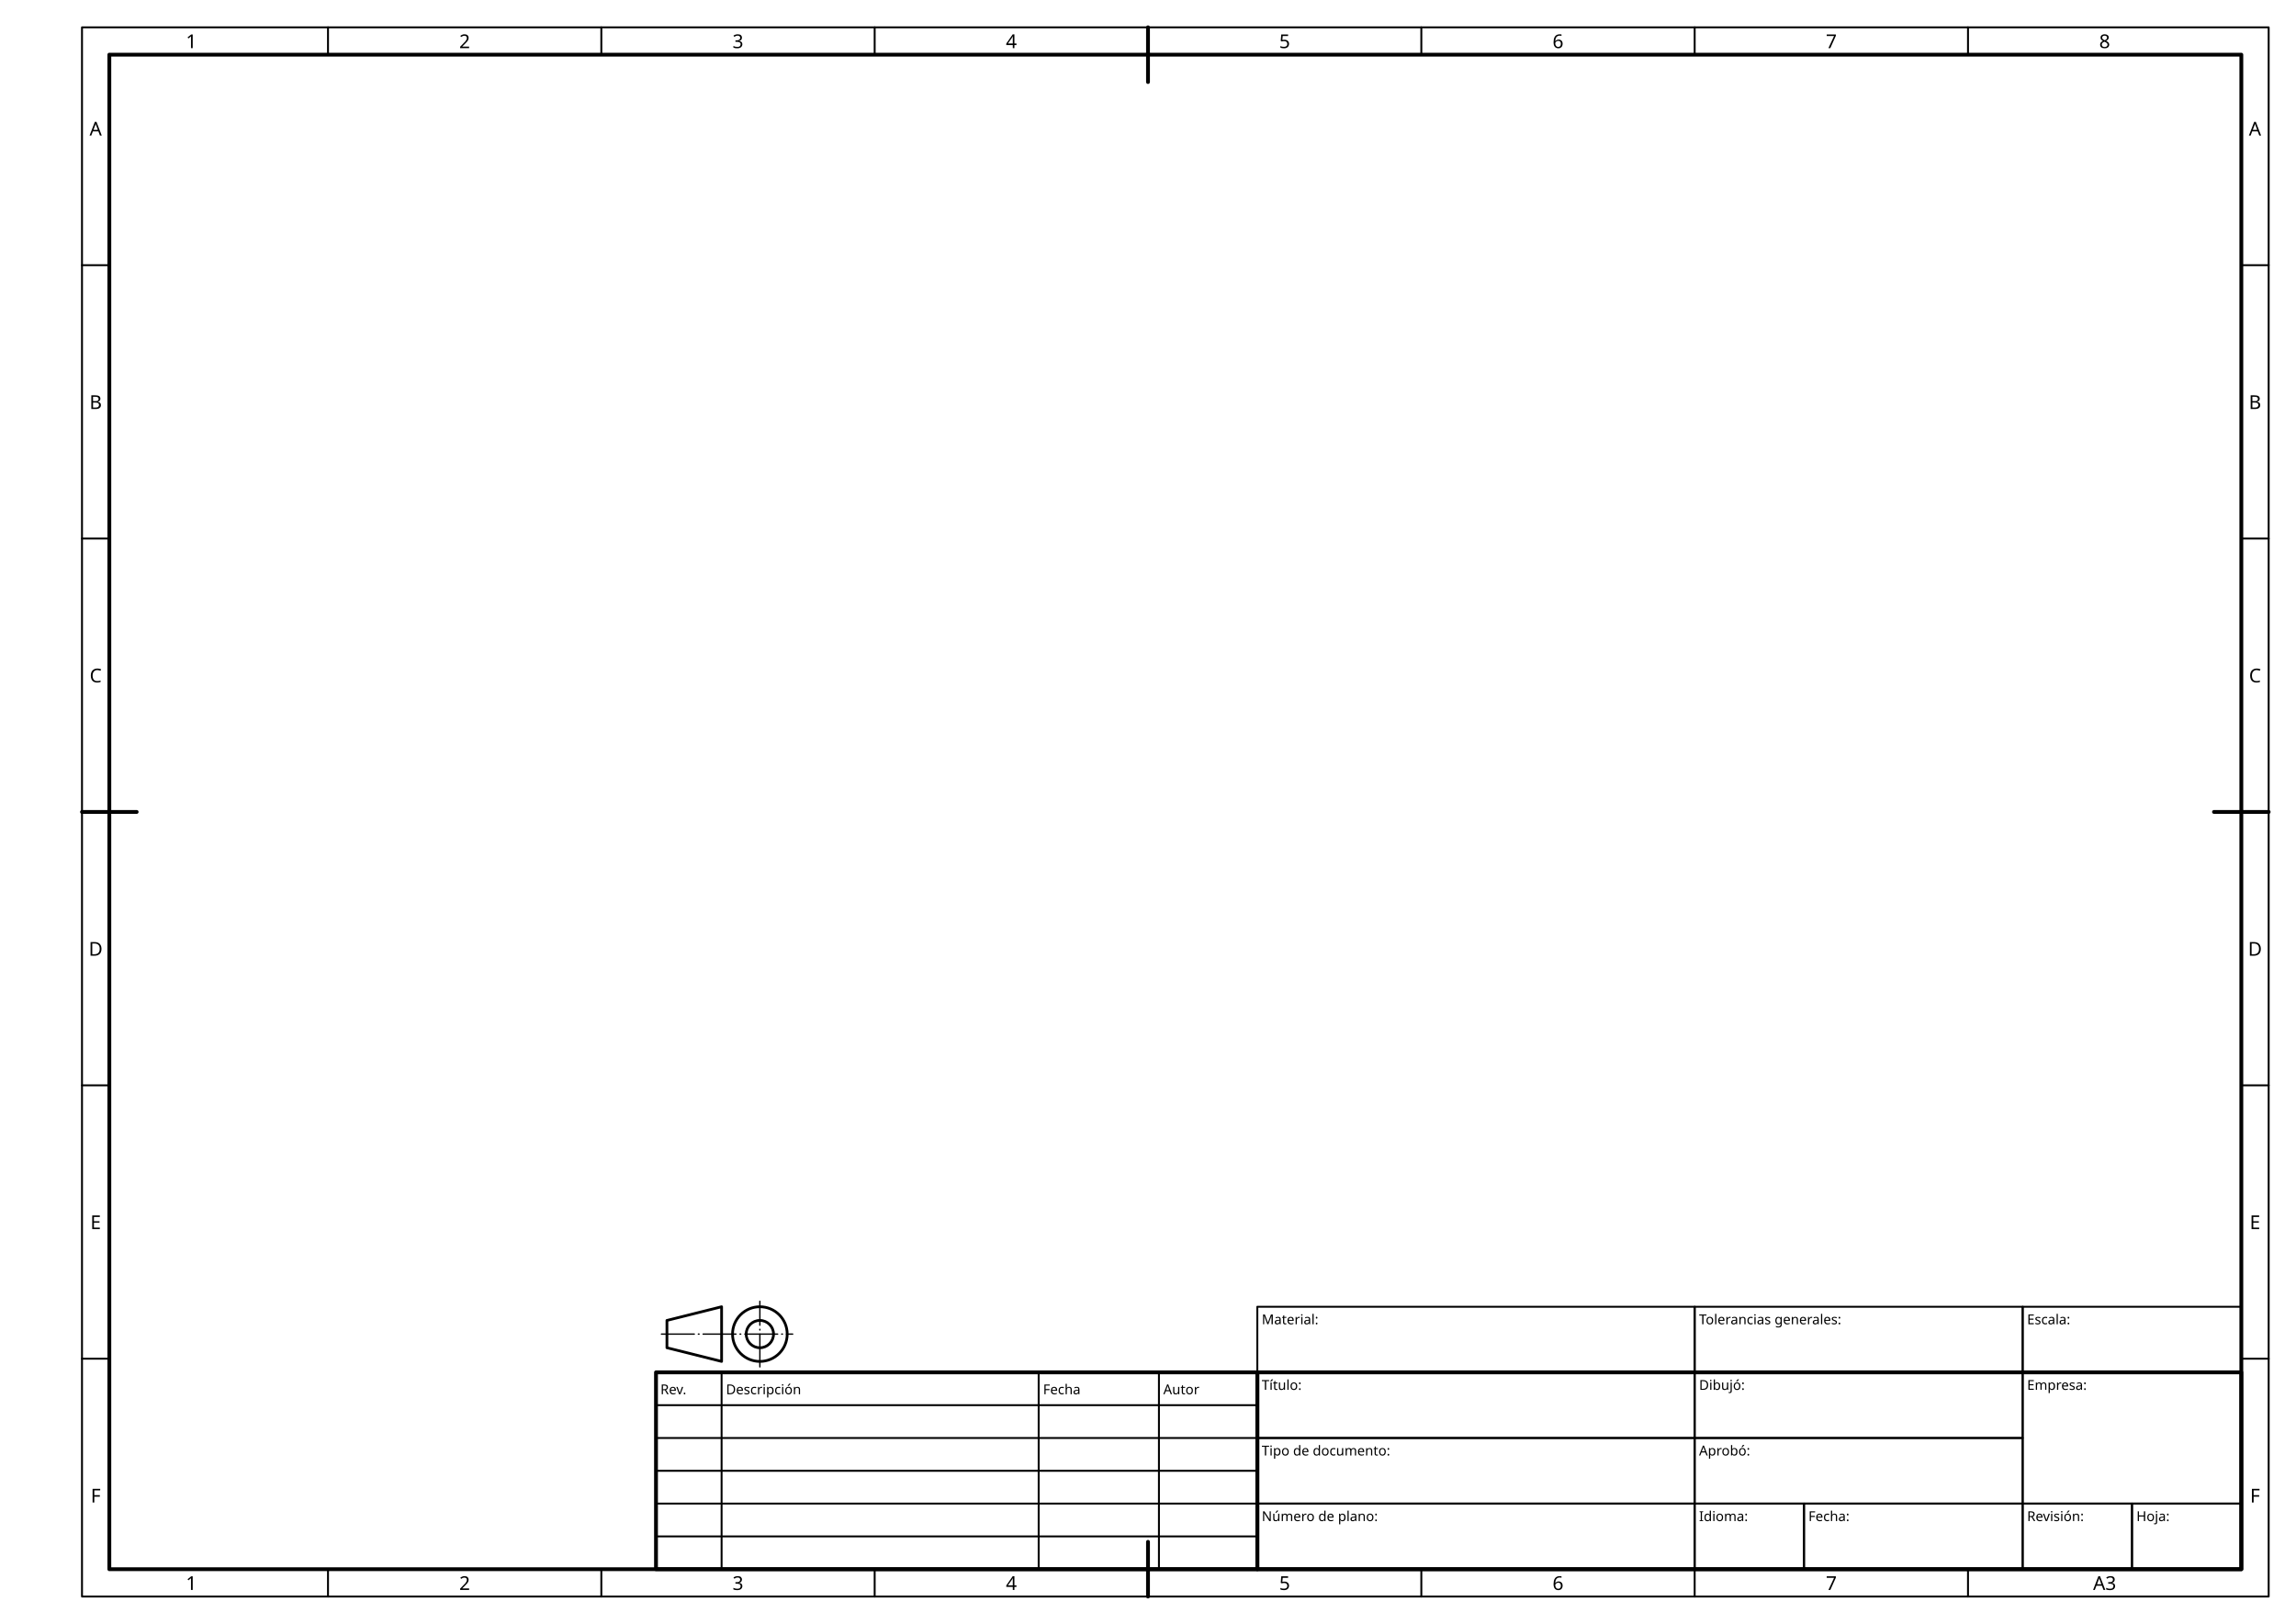
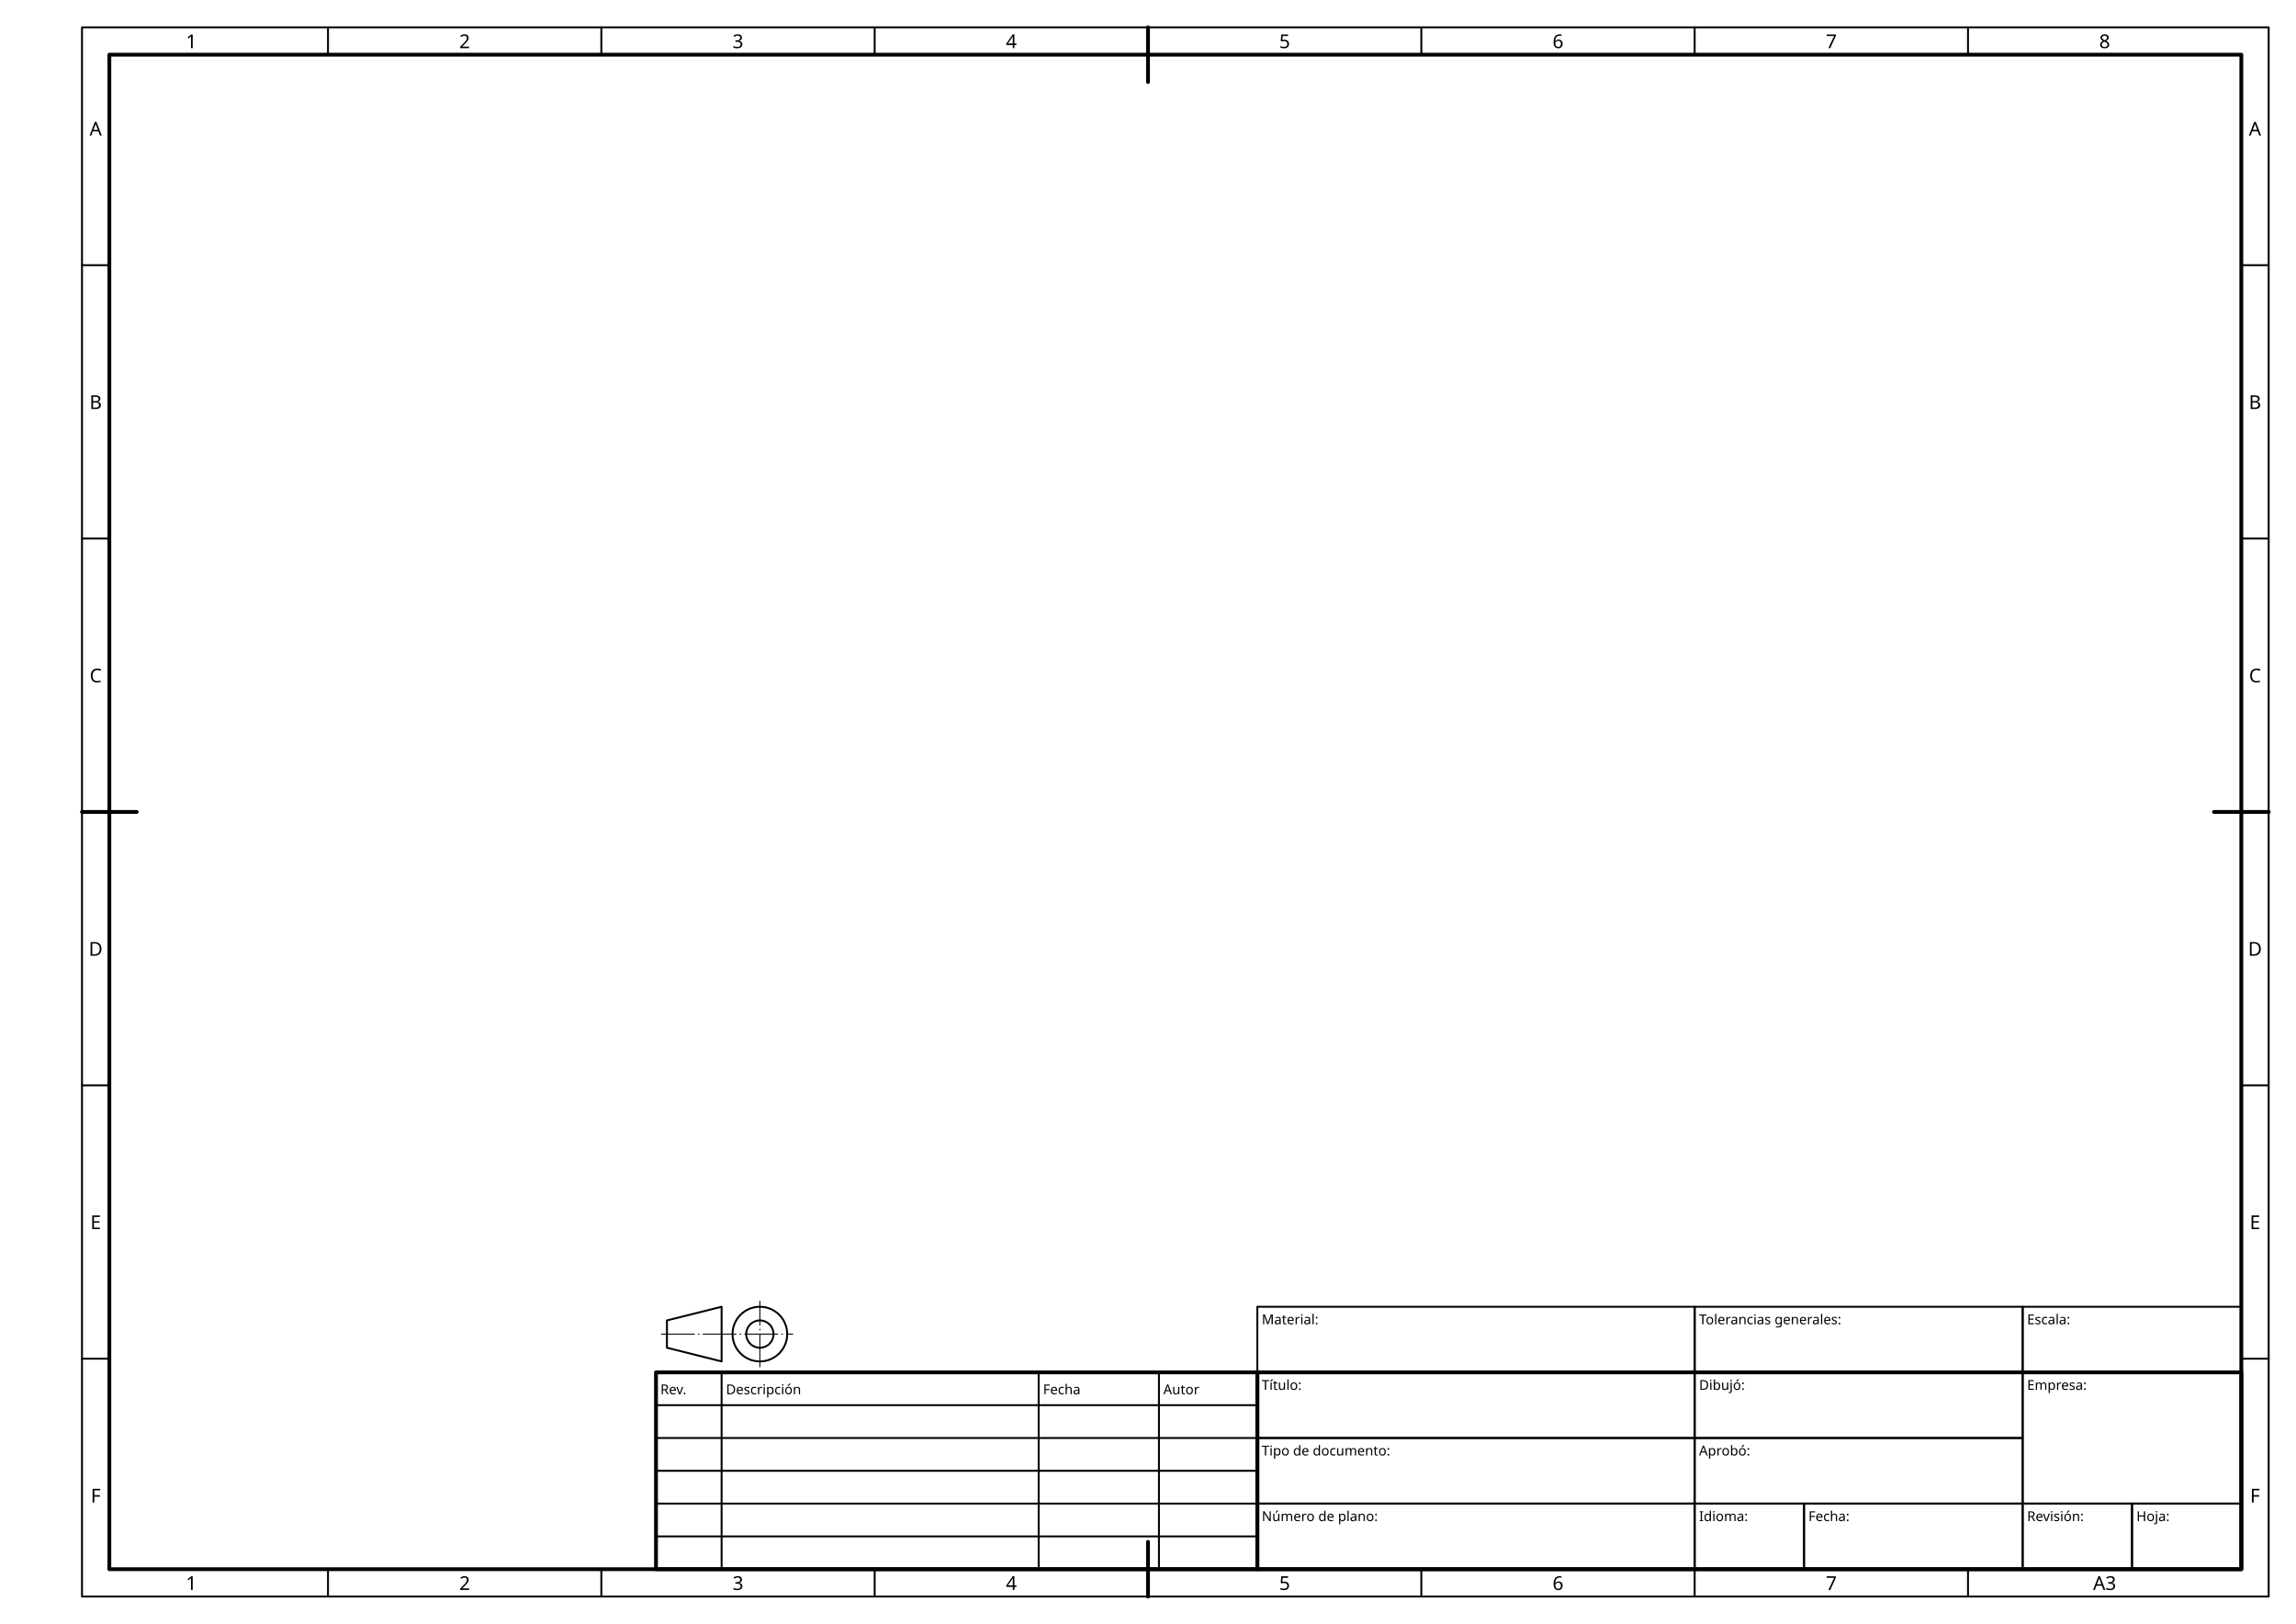
<svg xmlns="http://www.w3.org/2000/svg" xmlns:ns1="https://www.freecad.org/wiki/index.php?title=Svg_Namespace" width="420mm" height="297mm" viewBox="0 0 420 297" version="1.1" id="svg">
  <rect id="drawing_space_frame" x="20" y="10" width="390" height="277" style="fill:none;stroke:#000000;stroke-width:0.7;stroke-linecap:round;stroke-linejoin:round" />
  <g id="centring_marks" style="fill:none;stroke:#000000;stroke-width:0.7;stroke-linecap:round">
    <path id="top_centering" d="m 210,5 v 10" />
    <path id="right_centering" d="m 415,148.5 h -10" />
    <path id="bottom_centering" d="m 210,292 v -10" />
    <path id="left_centering" d="m 15,148.5 h 10" />
  </g>
  <g id="grid_reference_system">
    <g id="grid_reference_borders" style="fill:none;stroke:#000000;stroke-width:0.35;stroke-linecap:round;stroke-linejoin:round">
      <rect id="grid_reference_border" x="15" y="5" width="400" height="287" />
      <path id="upper_border_1" d="m 60,5 v 5" />
      <path id="upper_border_2" d="m 110,5 v 5" />
      <path id="upper_border_3" d="m 160,5 v 5" />
      <path id="upper_border_5" d="m 260,5 v 5" />
      <path id="upper_border_6" d="m 310,5 v 5" />
      <path id="upper_border_7" d="m 360,5 v 5" />
      <path id="right_border_1" d="m 415,48.5 h -5" />
      <path id="right_border_2" d="m 415,98.5 h -5" />
      <path id="right_border_4" d="m 415,198.5 h -5" />
      <path id="right_border_5" d="m 415,248.5 h -5" />
      <path id="lower_border_1" d="m 60,292 v -5" />
      <path id="lower_border_2" d="m 110,292 v -5" />
      <path id="lower_border_3" d="m 160,292 v -5" />
      <path id="lower_border_5" d="m 260,292 v -5" />
      <path id="lower_border_6" d="m 310,292 v -5" />
      <path id="lower_border_7" d="m 360,292 v -5" />
      <path id="left_border_1" d="m 15,48.5 h 5" />
      <path id="left_border_2" d="m 15,98.5 h 5" />
      <path id="left_border_4" d="m 15,198.5 h 5" />
      <path id="left_border_5" d="m 15,248.5 h 5" />
    </g>
    <g id="grid_reference_markers" style="font-size:3.5px;font-family:osifont;text-align:center;text-anchor:middle;fill:#000000;stroke:none">
      <text id="upper_marker_1" x="35" y="8.8">1</text>
      <text id="upper_marker_2" x="85" y="8.8">2</text>
      <text id="upper_marker_3" x="135" y="8.8">3</text>
      <text id="upper_marker_4" x="185" y="8.8">4</text>
      <text id="upper_marker_5" x="235" y="8.8">5</text>
      <text id="upper_marker_6" x="285" y="8.8">6</text>
      <text id="upper_marker_7" x="335" y="8.8">7</text>
      <text id="upper_marker_8" x="385" y="8.8">8</text>
      <text id="right_marker_1" x="412.5" y="24.8">A</text>
      <text id="right_marker_2" x="412.5" y="74.8">B</text>
      <text id="right_marker_3" x="412.5" y="124.8">C</text>
      <text id="right_marker_4" x="412.5" y="174.8">D</text>
      <text id="right_marker_5" x="412.5" y="224.8">E</text>
      <text id="right_marker_6" x="412.5" y="274.8">F</text>
      <text id="lower_marker_1" x="35" y="290.8">1</text>
      <text id="lower_marker_2" x="85" y="290.8">2</text>
      <text id="lower_marker_3" x="135" y="290.8">3</text>
      <text id="lower_marker_4" x="185" y="290.8">4</text>
      <text id="lower_marker_5" x="235" y="290.8">5</text>
      <text id="lower_marker_6" x="285" y="290.8">6</text>
      <text id="lower_marker_7" x="335" y="290.8">7</text>
      <text id="lower_marker_8" x="385" y="290.8">A3</text>
      <text id="left_marker_1" x="17.5" y="24.8">A</text>
      <text id="left_marker_2" x="17.5" y="74.8">B</text>
      <text id="left_marker_3" x="17.5" y="124.8">C</text>
      <text id="left_marker_4" x="17.5" y="174.8">D</text>
      <text id="left_marker_5" x="17.5" y="224.8">E</text>
      <text id="left_marker_6" x="17.5" y="274.8">F</text>
    </g>
  </g>
  <g id="title_block_borders" style="fill:none;stroke:#000000;stroke-width:0.35;stroke-linecap:round;stroke-linejoin:round">
    <rect id="title_block_frame" x="230" y="251" width="180" height="36" style="stroke-width:0.7" />
    <rect id="legal_owner_border" x="370" y="251" width="40" height="24" />
    <rect id="identification_number_border" x="230" y="275" width="80" height="12" />
    <rect id="revision_index_border" x="370" y="275" width="20" height="12" />
    <rect id="date_of_issue_border" x="330" y="275" width="40" height="12" />
    <rect id="sheet_number_border" x="390" y="275" width="20" height="12" />
    <rect id="language_code_border" x="310" y="275" width="20" height="12" />
    <rect id="title_border" x="230" y="251" width="80" height="12" />
    <rect id="approval_person_border" x="310" y="263" width="60" height="12" />
    <rect id="creator_border" x="310" y="251" width="60" height="12" />
    <rect id="document_type_border" x="230" y="263" width="80" height="12" />
    <rect id="part_material_border" x="230" y="239" width="80" height="12" />
    <rect id="general_tolerances_border" x="310" y="239" width="60" height="12" />
    <rect id="sheet_scale_border" x="370" y="239" width="40" height="12" />
  </g>
  <g id="title_block_labels" style="font-size:2.5px;font-family:osifont;text-anchor:start;fill:#000000;stroke:none">
    <text id="legal_owner_label" x="370.8" y="254.2">Empresa:</text>
    <text id="identification_number_label" x="230.8" y="278.2">Número de plano:</text>
    <text id="revision_index_label" x="370.8" y="278.2">Revisión:</text>
    <text id="date_of_issue_label" x="330.8" y="278.2">Fecha:</text>
    <text id="sheet_number_label" x="390.8" y="278.2">Hoja:</text>
    <text id="language_code_label" x="310.8" y="278.2">Idioma:</text>
    <text id="title_label" x="230.8" y="254.2">Título:</text>
    <text id="approval_person_label" x="310.8" y="266.2">Aprobó:</text>
    <text id="creator_label" x="310.8" y="254.2">Dibujó:</text>
    <text id="document_type_label" x="230.8" y="266.2">Tipo de documento:</text>
    <text id="part_material_label" x="230.8" y="242.2">Material:</text>
    <text id="general_tolerances_label" x="310.8" y="242.2">Tolerancias generales:</text>
    <text id="sheet_scale_label" x="370.8" y="242.2">Escala:</text>
  </g>
  <g id="title_block_data_fields" style="font-size:3.5px;font-family:osifont;text-anchor:start;fill:#000000;stroke:none">
    <text id="legal_owner_1_data_field" x="390" y="259.5" ns1:editable="legal_owner_1" ns1:autofill="organization" data-maxwidth="38" style="font-size:3.0px;text-anchor:middle">
      <tspan />
    </text>
    <text id="legal_owner_2_data_field" x="390" y="263.5" ns1:editable="legal_owner_2" data-maxwidth="38" style="font-size:3.0px;text-anchor:middle">
      <tspan />
    </text>
    <text id="legal_owner_3_data_field" x="390" y="267.5" ns1:editable="legal_owner_3" data-maxwidth="38" style="font-size:3.0px;text-anchor:middle">
      <tspan />
    </text>
    <text id="legal_owner_4_data_field" x="390" y="271.5" ns1:editable="legal_owner_4" data-maxwidth="38" style="font-size:3.0px;text-anchor:middle">
      <tspan />
    </text>
    <text id="drawing_number_data_field" x="231" y="283.5" ns1:editable="drawing_number" data-maxwidth="78" style="font-size:5.0px;text-anchor:start">
      <tspan />
    </text>
    <text id="revision_index_data_field" x="380" y="283.5" ns1:editable="revision_index" data-maxwidth="18" style="font-size:5.0px;text-anchor:middle">
      <tspan />
    </text>
    <text id="date_of_issue_data_field" x="331" y="283.5" ns1:editable="date_of_issue" ns1:autofill="date" data-maxwidth="38" style="font-size:3.5px;text-anchor:start">
      <tspan />
    </text>
    <text id="sheet_number_data_field" x="400" y="283.5" ns1:editable="sheet_number" ns1:autofill="sheet" data-maxwidth="18" style="font-size:3.5px;text-anchor:middle">
      <tspan />
    </text>
    <text id="language_code_data_field" x="320" y="283.5" ns1:editable="language_code" data-maxwidth="18" style="font-size:3.5px;text-anchor:middle">
      <tspan />
    </text>
    <text id="title_data_field" x="231" y="260.8" ns1:editable="title" ns1:autofill="title" data-maxwidth="78" style="font-size:5.0px;text-anchor:start">
      <tspan />
    </text>
    <text id="approval_person_data_field" x="311" y="272.5" ns1:editable="approval_person" data-maxwidth="58" style="font-size:3.5px;text-anchor:start">
      <tspan />
    </text>
    <text id="creator_data_field" x="311" y="260.8" ns1:editable="creator" ns1:autofill="author" data-maxwidth="58" style="font-size:3.5px;text-anchor:start">
      <tspan />
    </text>
    <text id="document_type_data_field" x="231" y="272.5" ns1:editable="document_type" data-maxwidth="78" style="font-size:3.5px;text-anchor:start">
      <tspan />
    </text>
    <text id="scale_data_field" x="390" y="247.4" ns1:editable="scale" ns1:autofill="scale" data-maxwidth="38" style="font-size:3.5px;text-anchor:middle">
      <tspan />
    </text>
    <text id="general_tolerances_data_field" x="311" y="247.4" ns1:editable="general_tolerances" data-maxwidth="58" style="font-size:3.5px;text-anchor:start">
      <tspan />
    </text>
    <text id="part_material_data_field" x="231" y="247.4" ns1:editable="part_material" data-maxwidth="78" style="font-size:3.5px;text-anchor:start">
      <tspan />
    </text>
  </g>
  <g id="revision_table_borders" style="fill:none;stroke:#000000;stroke-width:0.35;stroke-linecap:round;stroke-linejoin:round">
    <rect id="revision_table_frame" x="120" y="251" width="110" height="36" style="stroke-width:0.7" />
    <path id="revision_column_1" d="M 132,251 V 287" />
    <path id="revision_column_2" d="M 190,251 V 287" />
    <path id="revision_column_3" d="M 212,251 V 287" />
    <path id="revision_row_0" d="M 120,257 H 230" />
    <path id="revision_row_1" d="M 120,263 H 230" />
    <path id="revision_row_2" d="M 120,269 H 230" />
    <path id="revision_row_3" d="M 120,275 H 230" />
    <path id="revision_row_4" d="M 120,281 H 230" />
  </g>
  <g id="revision_table_labels" style="font-size:2.5px;font-family:osifont;text-anchor:start;fill:#000000;stroke:none">
    <text x="120.8" y="255.0">Rev.</text>
    <text x="132.8" y="255.0">Descripción</text>
    <text x="190.8" y="255.0">Fecha</text>
    <text x="212.8" y="255.0">Autor</text>
  </g>
  <g id="revision_table_data_fields" style="font-size:3px;font-family:osifont;text-anchor:start;fill:#000000;stroke:none">
    <text id="rev_1_index_data_field" x="120.8" y="261.2" ns1:editable="rev_1_index" data-maxwidth="10.4">
      <tspan />
    </text>
    <text id="rev_1_description_data_field" x="132.8" y="261.2" ns1:editable="rev_1_description" data-maxwidth="56.4">
      <tspan />
    </text>
    <text id="rev_1_date_data_field" x="190.8" y="261.2" ns1:editable="rev_1_date" data-maxwidth="20.4">
      <tspan />
    </text>
    <text id="rev_1_by_data_field" x="212.8" y="261.2" ns1:editable="rev_1_by" data-maxwidth="16.4">
      <tspan />
    </text>
    <text id="rev_2_index_data_field" x="120.8" y="267.2" ns1:editable="rev_2_index" data-maxwidth="10.4">
      <tspan />
    </text>
    <text id="rev_2_description_data_field" x="132.8" y="267.2" ns1:editable="rev_2_description" data-maxwidth="56.4">
      <tspan />
    </text>
    <text id="rev_2_date_data_field" x="190.8" y="267.2" ns1:editable="rev_2_date" data-maxwidth="20.4">
      <tspan />
    </text>
    <text id="rev_2_by_data_field" x="212.8" y="267.2" ns1:editable="rev_2_by" data-maxwidth="16.4">
      <tspan />
    </text>
    <text id="rev_3_index_data_field" x="120.8" y="273.2" ns1:editable="rev_3_index" data-maxwidth="10.4">
      <tspan />
    </text>
    <text id="rev_3_description_data_field" x="132.8" y="273.2" ns1:editable="rev_3_description" data-maxwidth="56.4">
      <tspan />
    </text>
    <text id="rev_3_date_data_field" x="190.8" y="273.2" ns1:editable="rev_3_date" data-maxwidth="20.4">
      <tspan />
    </text>
    <text id="rev_3_by_data_field" x="212.8" y="273.2" ns1:editable="rev_3_by" data-maxwidth="16.4">
      <tspan />
    </text>
    <text id="rev_4_index_data_field" x="120.8" y="279.2" ns1:editable="rev_4_index" data-maxwidth="10.4">
      <tspan />
    </text>
    <text id="rev_4_description_data_field" x="132.8" y="279.2" ns1:editable="rev_4_description" data-maxwidth="56.4">
      <tspan />
    </text>
    <text id="rev_4_date_data_field" x="190.8" y="279.2" ns1:editable="rev_4_date" data-maxwidth="20.4">
      <tspan />
    </text>
    <text id="rev_4_by_data_field" x="212.8" y="279.2" ns1:editable="rev_4_by" data-maxwidth="16.4">
      <tspan />
    </text>
    <text id="rev_5_index_data_field" x="120.8" y="285.2" ns1:editable="rev_5_index" data-maxwidth="10.4">
      <tspan />
    </text>
    <text id="rev_5_description_data_field" x="132.8" y="285.2" ns1:editable="rev_5_description" data-maxwidth="56.4">
      <tspan />
    </text>
    <text id="rev_5_date_data_field" x="190.8" y="285.2" ns1:editable="rev_5_date" data-maxwidth="20.4">
      <tspan />
    </text>
    <text id="rev_5_by_data_field" x="212.8" y="285.2" ns1:editable="rev_5_by" data-maxwidth="16.4">
      <tspan />
    </text>
  </g>
-   <g id="extras_outlines" style="fill:none;stroke:#000000;stroke-width:0.5;stroke-linecap:round;stroke-linejoin:round">
+   <g id="extras_outlines" style="fill:none;stroke:#000000;stroke-width:0.35;stroke-linecap:round;stroke-linejoin:round">
    <path id="first_angle_trapezoid" d="m 132,239 -10,2.5 v 5 l 10,2.5 z" />
    <circle id="first_angle_inner_circle" cx="139" cy="244" r="2.5" />
    <circle id="first_angle_outer_circle" cx="139" cy="244" r="5" />
  </g>
-   <g id="extras_centre_lines" style="fill:none;stroke:#000000;stroke-width:0.25;stroke-linecap:round;stroke-linejoin:round;stroke-dasharray:6, 0.75, 0.125, 0.75">
+   <g id="extras_centre_lines" style="fill:none;stroke:#000000;stroke-width:0.18;stroke-linecap:round;stroke-linejoin:round;stroke-dasharray:6, 0.75, 0.125, 0.75">
    <path id="first_angle_horizontal" d="m 121,244 h 24" />
    <path id="first_angle_vertical" d="m 139,250 v -12" />
  </g>
  <g id="fixed_notes_data_fields" style="font-size:3px;font-family:osifont;text-anchor:start;fill:#000000;stroke:none">
    <text id="fixed_note_1_data_field" x="150" y="242" ns1:editable="fixed_note_1" data-maxwidth="78">
      <tspan />
    </text>
    <text id="fixed_note_2_data_field" x="150" y="246" ns1:editable="fixed_note_2" data-maxwidth="78">
      <tspan />
    </text>
    <text id="fixed_note_3_data_field" x="150" y="250" ns1:editable="fixed_note_3" data-maxwidth="78">
      <tspan />
    </text>
  </g>
</svg>
